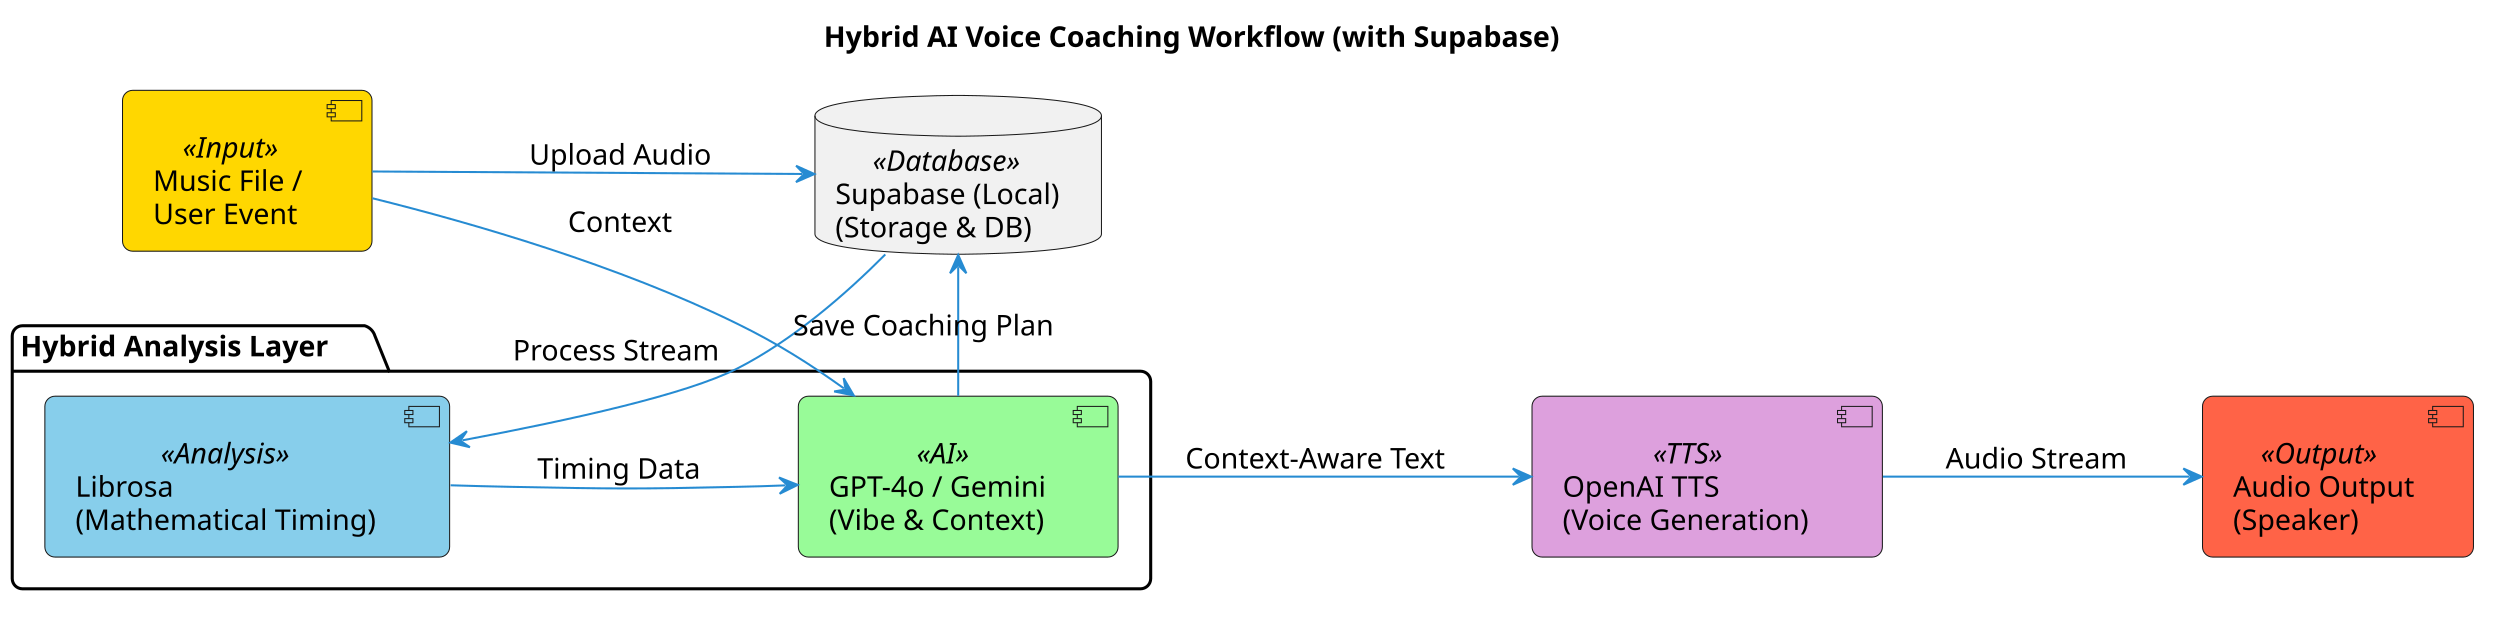
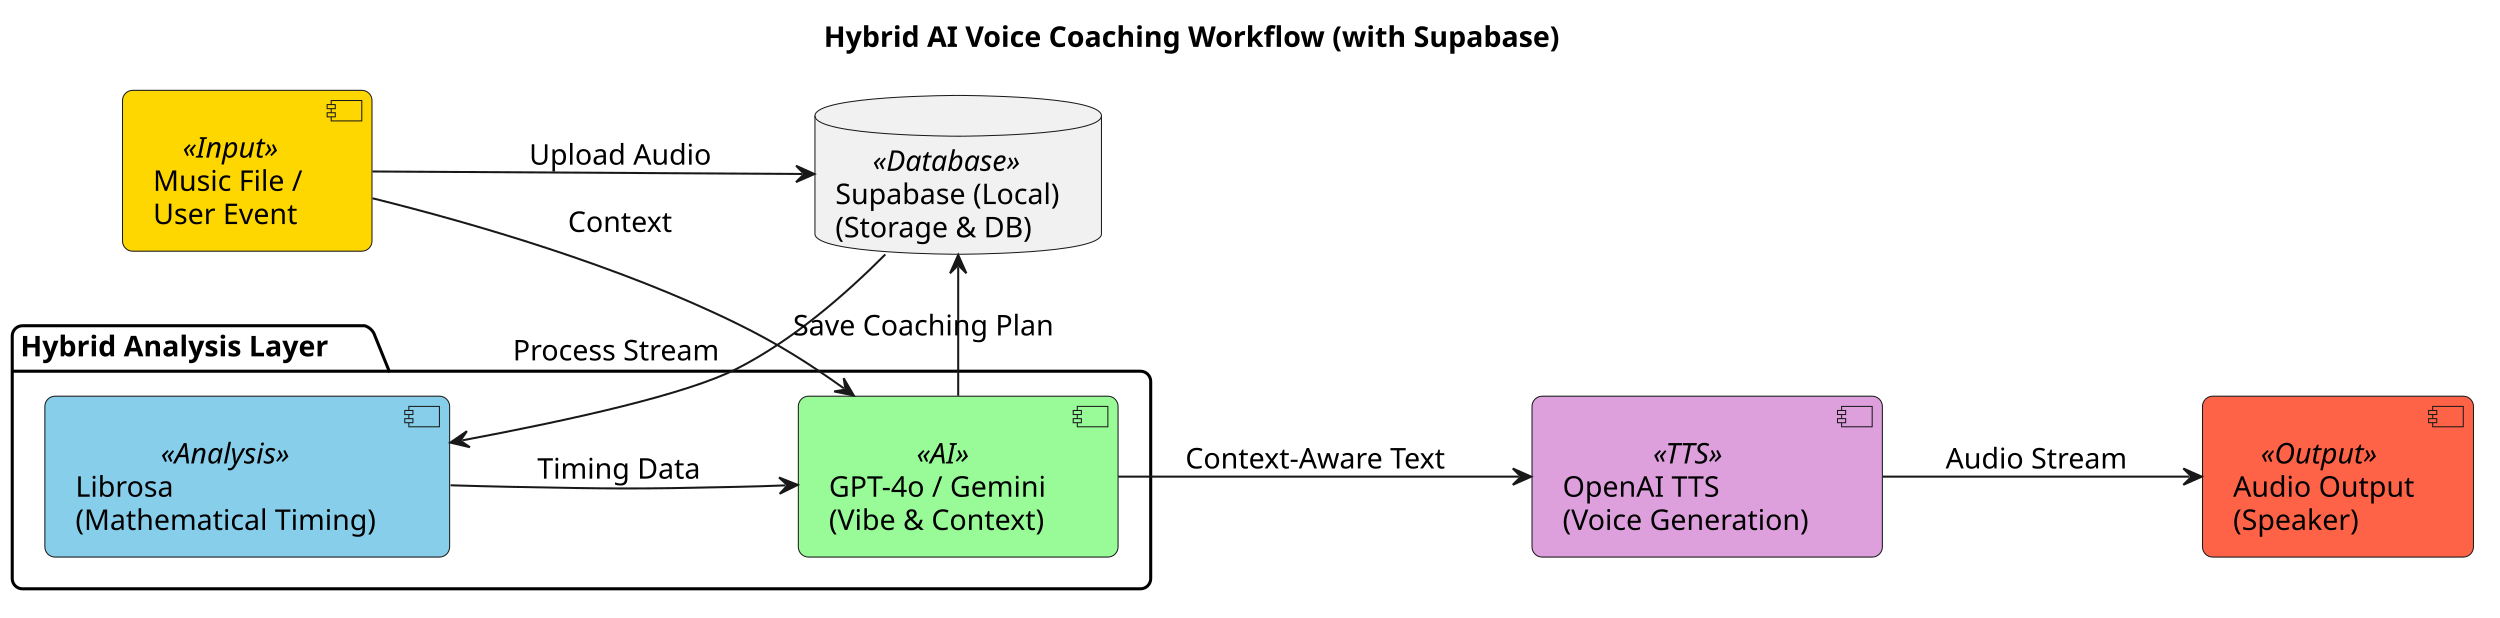
- <svg xmlns="http://www.w3.org/2000/svg" contentStyleType="text/css" data-diagram-type="DESCRIPTION" height="303px" preserveAspectRatio="none" style="width:1226px;height:303px;" version="1.1" viewBox="0 0 1226 303" width="1226px" zoomAndPan="magnify">
+ <svg xmlns="http://www.w3.org/2000/svg" contentStyleType="text/css" data-diagram-type="DESCRIPTION" height="303px" preserveAspectRatio="none" style="width:1226px;height:303px;background:#FFFFFF;" version="1.1" viewBox="0 0 1226 303" width="1226px" zoomAndPan="magnify">
  <defs />
  <g>
-     <g class="title" data-source-line="22">
+     <g class="title" data-source-line="16">
      <text fill="#000000" font-family="Outfit" font-size="14" font-weight="700" lengthAdjust="spacing" textLength="412.036" x="403.974" y="22.995">Hybrid AI Voice Coaching Workflow (with Supabase)</text>
    </g>
-     <g class="cluster" data-qualified-name="Hybrid Analysis Layer" data-source-line="29" id="ent0004">
+     <g class="cluster" data-qualified-name="Hybrid Analysis Layer" data-source-line="23" id="ent0004">
      <path d="M11,159.747 L178.869,159.747 A7.5,7.5 0 0 1 183.869,164.747 L190.869,182.044 L559.3,182.044 A5,5 0 0 1 564.3,187.044 L564.3,283.747 A5,5 0 0 1 559.3,288.747 L11,288.747 A5,5 0 0 1 6,283.747 L6,164.747 A5,5 0 0 1 11,159.747" fill="none" style="stroke:#000000;stroke-width:1.5;" />
      <line style="stroke:#000000;stroke-width:1.5;" x1="6" x2="190.869" y1="182.044" y2="182.044" />
      <text fill="#000000" font-family="Outfit" font-size="14" font-weight="700" lengthAdjust="spacing" textLength="171.869" x="10" y="174.742">Hybrid Analysis Layer</text>
    </g>
-     <g class="entity" data-qualified-name="Hybrid Analysis Layer.Librosa" data-source-line="30" id="ent0005">
+     <g class="entity" data-qualified-name="Hybrid Analysis Layer.Librosa" data-source-line="24" id="ent0005">
      <rect fill="#87CEEB" height="78.891" rx="5" ry="5" style="stroke:#181818;stroke-width:0.5;" width="198.498" x="22" y="194.297" />
      <rect fill="#87CEEB" height="10" style="stroke:#181818;stroke-width:0.5;" width="15" x="200.498" y="199.297" />
      <rect fill="#87CEEB" height="2" style="stroke:#181818;stroke-width:0.5;" width="4" x="198.498" y="201.297" />
      <rect fill="#87CEEB" height="2" style="stroke:#181818;stroke-width:0.5;" width="4" x="198.498" y="205.297" />
      <text fill="#000000" font-family="Outfit" font-size="14" font-style="italic" lengthAdjust="spacing" textLength="74.812" x="78.843" y="227.292">«Analysis»</text>
      <text fill="#000000" font-family="Outfit" font-size="14" lengthAdjust="spacing" textLength="50.77" x="37" y="243.589">Librosa</text>
      <text fill="#000000" font-family="Outfit" font-size="14" lengthAdjust="spacing" textLength="158.498" x="37" y="259.886">(Mathematical Timing)</text>
    </g>
-     <g class="entity" data-qualified-name="Hybrid Analysis Layer.LLM" data-source-line="31" id="ent0006">
+     <g class="entity" data-qualified-name="Hybrid Analysis Layer.LLM" data-source-line="25" id="ent0006">
      <rect fill="#98FB98" height="78.891" rx="5" ry="5" style="stroke:#181818;stroke-width:0.5;" width="156.799" x="391.5" y="194.297" />
      <rect fill="#98FB98" height="10" style="stroke:#181818;stroke-width:0.5;" width="15" x="528.299" y="199.297" />
      <rect fill="#98FB98" height="2" style="stroke:#181818;stroke-width:0.5;" width="4" x="526.299" y="201.297" />
      <rect fill="#98FB98" height="2" style="stroke:#181818;stroke-width:0.5;" width="4" x="526.299" y="205.297" />
      <text fill="#000000" font-family="Outfit" font-size="14" font-style="italic" lengthAdjust="spacing" textLength="30.837" x="449.481" y="227.292">«AI»</text>
      <text fill="#000000" font-family="Outfit" font-size="14" lengthAdjust="spacing" textLength="113.736" x="406.5" y="243.589">GPT-4o / Gemini</text>
      <text fill="#000000" font-family="Outfit" font-size="14" lengthAdjust="spacing" textLength="116.799" x="406.5" y="259.886">(Vibe &amp; Context)</text>
    </g>
-     <g class="entity" data-qualified-name="Trigger" data-source-line="26" id="ent0002">
+     <g class="entity" data-qualified-name="Trigger" data-source-line="20" id="ent0002">
      <rect fill="#FFD700" height="78.891" rx="5" ry="5" style="stroke:#181818;stroke-width:0.5;" width="122.346" x="60.08" y="44.297" />
      <rect fill="#FFD700" height="10" style="stroke:#181818;stroke-width:0.5;" width="15" x="162.426" y="49.297" />
      <rect fill="#FFD700" height="2" style="stroke:#181818;stroke-width:0.5;" width="4" x="160.426" y="51.297" />
      <rect fill="#FFD700" height="2" style="stroke:#181818;stroke-width:0.5;" width="4" x="160.426" y="55.297" />
      <text fill="#000000" font-family="Outfit" font-size="14" font-style="italic" lengthAdjust="spacing" textLength="53.382" x="89.562" y="77.292">«Input»</text>
      <text fill="#000000" font-family="Outfit" font-size="14" lengthAdjust="spacing" textLength="77.895" x="75.08" y="93.589">Music File /</text>
      <text fill="#000000" font-family="Outfit" font-size="14" lengthAdjust="spacing" textLength="76.467" x="75.08" y="109.886">User Event</text>
    </g>
-     <g class="entity" data-qualified-name="Supabase" data-source-line="27" id="ent0003">
+     <g class="entity" data-qualified-name="Supabase" data-source-line="21" id="ent0003">
      <path d="M399.65,56.797 C399.65,46.797 469.902,46.797 469.902,46.797 C469.902,46.797 540.154,46.797 540.154,56.797 L540.154,114.688 C540.154,124.688 469.902,124.688 469.902,124.688 C469.902,124.688 399.65,124.688 399.65,114.688 L399.65,56.797" fill="#F1F1F1" style="stroke:#181818;stroke-width:0.5;" />
      <path d="M399.65,56.797 C399.65,66.797 469.902,66.797 469.902,66.797 C469.902,66.797 540.154,66.797 540.154,56.797" fill="none" style="stroke:#181818;stroke-width:0.5;" />
      <text fill="#000000" font-family="Outfit" font-size="14" font-style="italic" lengthAdjust="spacing" textLength="83.932" x="427.936" y="83.792">«Database»</text>
      <text fill="#000000" font-family="Outfit" font-size="14" lengthAdjust="spacing" textLength="120.504" x="409.65" y="100.089">Supabase (Local)</text>
      <text fill="#000000" font-family="Outfit" font-size="14" lengthAdjust="spacing" textLength="105.902" x="409.65" y="116.386">(Storage &amp; DB)</text>
    </g>
-     <g class="entity" data-qualified-name="TTS" data-source-line="34" id="ent0007">
+     <g class="entity" data-qualified-name="TTS" data-source-line="28" id="ent0007">
      <rect fill="#DDA0DD" height="78.891" rx="5" ry="5" style="stroke:#181818;stroke-width:0.5;" width="171.817" x="751.3" y="194.297" />
      <rect fill="#DDA0DD" height="10" style="stroke:#181818;stroke-width:0.5;" width="15" x="903.117" y="199.297" />
      <rect fill="#DDA0DD" height="2" style="stroke:#181818;stroke-width:0.5;" width="4" x="901.117" y="201.297" />
      <rect fill="#DDA0DD" height="2" style="stroke:#181818;stroke-width:0.5;" width="4" x="901.117" y="205.297" />
      <text fill="#000000" font-family="Outfit" font-size="14" font-style="italic" lengthAdjust="spacing" textLength="43.121" x="810.648" y="227.292">«TTS»</text>
      <text fill="#000000" font-family="Outfit" font-size="14" lengthAdjust="spacing" textLength="81.539" x="766.3" y="243.589">OpenAI TTS</text>
      <text fill="#000000" font-family="Outfit" font-size="14" lengthAdjust="spacing" textLength="131.817" x="766.3" y="259.886">(Voice Generation)</text>
    </g>
-     <g class="entity" data-qualified-name="Sound" data-source-line="35" id="ent0008">
+     <g class="entity" data-qualified-name="Sound" data-source-line="29" id="ent0008">
      <rect fill="#FF6347" height="78.891" rx="5" ry="5" style="stroke:#181818;stroke-width:0.5;" width="132.873" x="1080.11" y="194.297" />
      <rect fill="#FF6347" height="10" style="stroke:#181818;stroke-width:0.5;" width="15" x="1192.983" y="199.297" />
      <rect fill="#FF6347" height="2" style="stroke:#181818;stroke-width:0.5;" width="4" x="1190.983" y="201.297" />
      <rect fill="#FF6347" height="2" style="stroke:#181818;stroke-width:0.5;" width="4" x="1190.983" y="205.297" />
      <text fill="#000000" font-family="Outfit" font-size="14" font-style="italic" lengthAdjust="spacing" textLength="65.762" x="1108.666" y="227.292">«Output»</text>
      <text fill="#000000" font-family="Outfit" font-size="14" lengthAdjust="spacing" textLength="92.873" x="1095.11" y="243.589">Audio Output</text>
      <text fill="#000000" font-family="Outfit" font-size="14" lengthAdjust="spacing" textLength="68.366" x="1095.11" y="259.886">(Speaker)</text>
    </g>
-     <g class="link" data-entity-1="ent0002" data-entity-2="ent0003" data-link-type="dependency" data-source-line="37" id="lnk9">
-       <path d="M182.63,84.097 C243.05,84.447 329.92,84.942 393.38,85.312" fill="none" id="Trigger-to-Supabase" style="stroke:#268BD2;stroke-width:1;" />
-       <polygon fill="#268BD2" points="399.38,85.347,390.404,81.294,394.38,85.318,390.357,89.294,399.38,85.347" style="stroke:#268BD2;stroke-width:1;" />
+     <g class="link" data-entity-1="ent0002" data-entity-2="ent0003" data-link-type="dependency" data-source-line="31" id="lnk9">
+       <path d="M182.63,84.097 C243.05,84.447 329.92,84.942 393.38,85.312" fill="none" id="Trigger-to-Supabase" style="stroke:#181818;stroke-width:1;" />
+       <polygon fill="#181818" points="399.38,85.347,390.404,81.294,394.38,85.318,390.357,89.294,399.38,85.347" style="stroke:#181818;stroke-width:1;" />
      <text fill="#000000" font-family="Outfit" font-size="14" lengthAdjust="spacing" textLength="93.297" x="259.5" y="80.742">Upload Audio</text>
    </g>
-     <g class="link" data-entity-1="ent0003" data-entity-2="ent0005" data-link-type="dependency" data-source-line="38" id="lnk10">
-       <path d="M434.15,124.777 C414.64,144.377 388.78,166.847 361.5,180.747 C336.81,193.327 281.207,205.709 226.747,215.939" fill="none" id="Supabase-to-Librosa" style="stroke:#268BD2;stroke-width:1;" />
-       <polygon fill="#268BD2" points="220.85,217.047,230.434,219.317,225.764,216.124,228.957,211.454,220.85,217.047" style="stroke:#268BD2;stroke-width:1;" />
+     <g class="link" data-entity-1="ent0003" data-entity-2="ent0005" data-link-type="dependency" data-source-line="32" id="lnk10">
+       <path d="M434.15,124.777 C414.64,144.377 388.78,166.847 361.5,180.747 C336.81,193.327 281.207,205.709 226.747,215.939" fill="none" id="Supabase-to-Librosa" style="stroke:#181818;stroke-width:1;" />
+       <polygon fill="#181818" points="220.85,217.047,230.434,219.317,225.764,216.124,228.957,211.454,220.85,217.047" style="stroke:#181818;stroke-width:1;" />
      <text fill="#000000" font-family="Outfit" font-size="14" lengthAdjust="spacing" textLength="109.074" x="251.5" y="176.742">Process Stream</text>
    </g>
-     <g class="link" data-entity-1="ent0002" data-entity-2="ent0006" data-link-type="dependency" data-source-line="39" id="lnk11">
-       <path d="M182.69,97.237 C232.27,109.567 303.48,130.237 361.5,158.747 C381.2,168.427 396.425,177.969 413.835,190.459" fill="none" id="Trigger-to-LLM" style="stroke:#268BD2;stroke-width:1;" />
-       <polygon fill="#268BD2" points="418.71,193.957,413.729,185.46,414.647,191.042,409.065,191.961,418.71,193.957" style="stroke:#268BD2;stroke-width:1;" />
+     <g class="link" data-entity-1="ent0002" data-entity-2="ent0006" data-link-type="dependency" data-source-line="33" id="lnk11">
+       <path d="M182.69,97.237 C232.27,109.567 303.48,130.237 361.5,158.747 C381.2,168.427 396.425,177.969 413.835,190.459" fill="none" id="Trigger-to-LLM" style="stroke:#181818;stroke-width:1;" />
+       <polygon fill="#181818" points="418.71,193.957,413.729,185.46,414.647,191.042,409.065,191.961,418.71,193.957" style="stroke:#181818;stroke-width:1;" />
      <text fill="#000000" font-family="Outfit" font-size="14" lengthAdjust="spacing" textLength="55.091" x="278.5" y="113.742">Context</text>
    </g>
-     <g class="link" data-entity-1="ent0005" data-entity-2="ent0006" data-link-type="dependency" data-source-line="40" id="lnk12">
-       <path d="M220.96,237.987 C230.94,238.297 240.92,238.557 250.5,238.747 C299.82,239.707 312.18,239.897 361.5,238.747 C371.11,238.527 375.205,238.421 385.195,238.031" fill="none" id="Librosa-to-LLM" style="stroke:#268BD2;stroke-width:1;" />
-       <polygon fill="#268BD2" points="391.19,237.797,382.041,234.151,386.194,237.992,382.353,242.145,391.19,237.797" style="stroke:#268BD2;stroke-width:1;" />
+     <g class="link" data-entity-1="ent0005" data-entity-2="ent0006" data-link-type="dependency" data-source-line="34" id="lnk12">
+       <path d="M220.96,237.987 C230.94,238.297 240.92,238.557 250.5,238.747 C299.82,239.707 312.18,239.897 361.5,238.747 C371.11,238.527 375.205,238.421 385.195,238.031" fill="none" id="Librosa-to-LLM" style="stroke:#181818;stroke-width:1;" />
+       <polygon fill="#181818" points="391.19,237.797,382.041,234.151,386.194,237.992,382.353,242.145,391.19,237.797" style="stroke:#181818;stroke-width:1;" />
      <text fill="#000000" font-family="Outfit" font-size="14" lengthAdjust="spacing" textLength="85.606" x="263.5" y="234.742">Timing Data</text>
    </g>
-     <g class="link" data-entity-1="ent0006" data-entity-2="ent0003" data-link-type="dependency" data-source-line="41" id="lnk13">
-       <path d="M469.9,194.087 C469.9,172.677 469.9,152.347 469.9,131.007" fill="none" id="LLM-to-Supabase" style="stroke:#268BD2;stroke-width:1;" />
-       <polygon fill="#268BD2" points="469.9,125.007,465.9,134.007,469.9,130.007,473.9,134.007,469.9,125.007" style="stroke:#268BD2;stroke-width:1;" />
+     <g class="link" data-entity-1="ent0006" data-entity-2="ent0003" data-link-type="dependency" data-source-line="35" id="lnk13">
+       <path d="M469.9,194.087 C469.9,172.677 469.9,152.347 469.9,131.007" fill="none" id="LLM-to-Supabase" style="stroke:#181818;stroke-width:1;" />
+       <polygon fill="#181818" points="469.9,125.007,465.9,134.007,469.9,130.007,473.9,134.007,469.9,125.007" style="stroke:#181818;stroke-width:1;" />
      <text fill="#000000" font-family="Outfit" font-size="14" lengthAdjust="spacing" textLength="138.189" x="388.9" y="164.492">Save Coaching Plan</text>
    </g>
-     <g class="link" data-entity-1="ent0006" data-entity-2="ent0007" data-link-type="dependency" data-source-line="42" id="lnk14">
-       <path d="M548.37,233.747 C607.75,233.747 683.62,233.747 744.87,233.747" fill="none" id="LLM-to-TTS" style="stroke:#268BD2;stroke-width:1;" />
-       <polygon fill="#268BD2" points="750.87,233.747,741.87,229.747,745.87,233.747,741.87,237.747,750.87,233.747" style="stroke:#268BD2;stroke-width:1;" />
+     <g class="link" data-entity-1="ent0006" data-entity-2="ent0007" data-link-type="dependency" data-source-line="36" id="lnk14">
+       <path d="M548.37,233.747 C607.75,233.747 683.62,233.747 744.87,233.747" fill="none" id="LLM-to-TTS" style="stroke:#181818;stroke-width:1;" />
+       <polygon fill="#181818" points="750.87,233.747,741.87,229.747,745.87,233.747,741.87,237.747,750.87,233.747" style="stroke:#181818;stroke-width:1;" />
      <text fill="#000000" font-family="Outfit" font-size="14" lengthAdjust="spacing" textLength="139.508" x="581.3" y="229.742">Context-Aware Text</text>
    </g>
-     <g class="link" data-entity-1="ent0007" data-entity-2="ent0008" data-link-type="dependency" data-source-line="43" id="lnk15">
-       <path d="M923.41,233.747 C972.8,233.747 1028.04,233.747 1073.71,233.747" fill="none" id="TTS-to-Sound" style="stroke:#268BD2;stroke-width:1;" />
-       <polygon fill="#268BD2" points="1079.71,233.747,1070.71,229.747,1074.71,233.747,1070.71,237.747,1079.71,233.747" style="stroke:#268BD2;stroke-width:1;" />
+     <g class="link" data-entity-1="ent0007" data-entity-2="ent0008" data-link-type="dependency" data-source-line="37" id="lnk15">
+       <path d="M923.41,233.747 C972.8,233.747 1028.04,233.747 1073.71,233.747" fill="none" id="TTS-to-Sound" style="stroke:#181818;stroke-width:1;" />
+       <polygon fill="#181818" points="1079.71,233.747,1070.71,229.747,1074.71,233.747,1070.71,237.747,1079.71,233.747" style="stroke:#181818;stroke-width:1;" />
      <text fill="#000000" font-family="Outfit" font-size="14" lengthAdjust="spacing" textLength="95.204" x="954.11" y="229.742">Audio Stream</text>
    </g>
  </g>
</svg>
